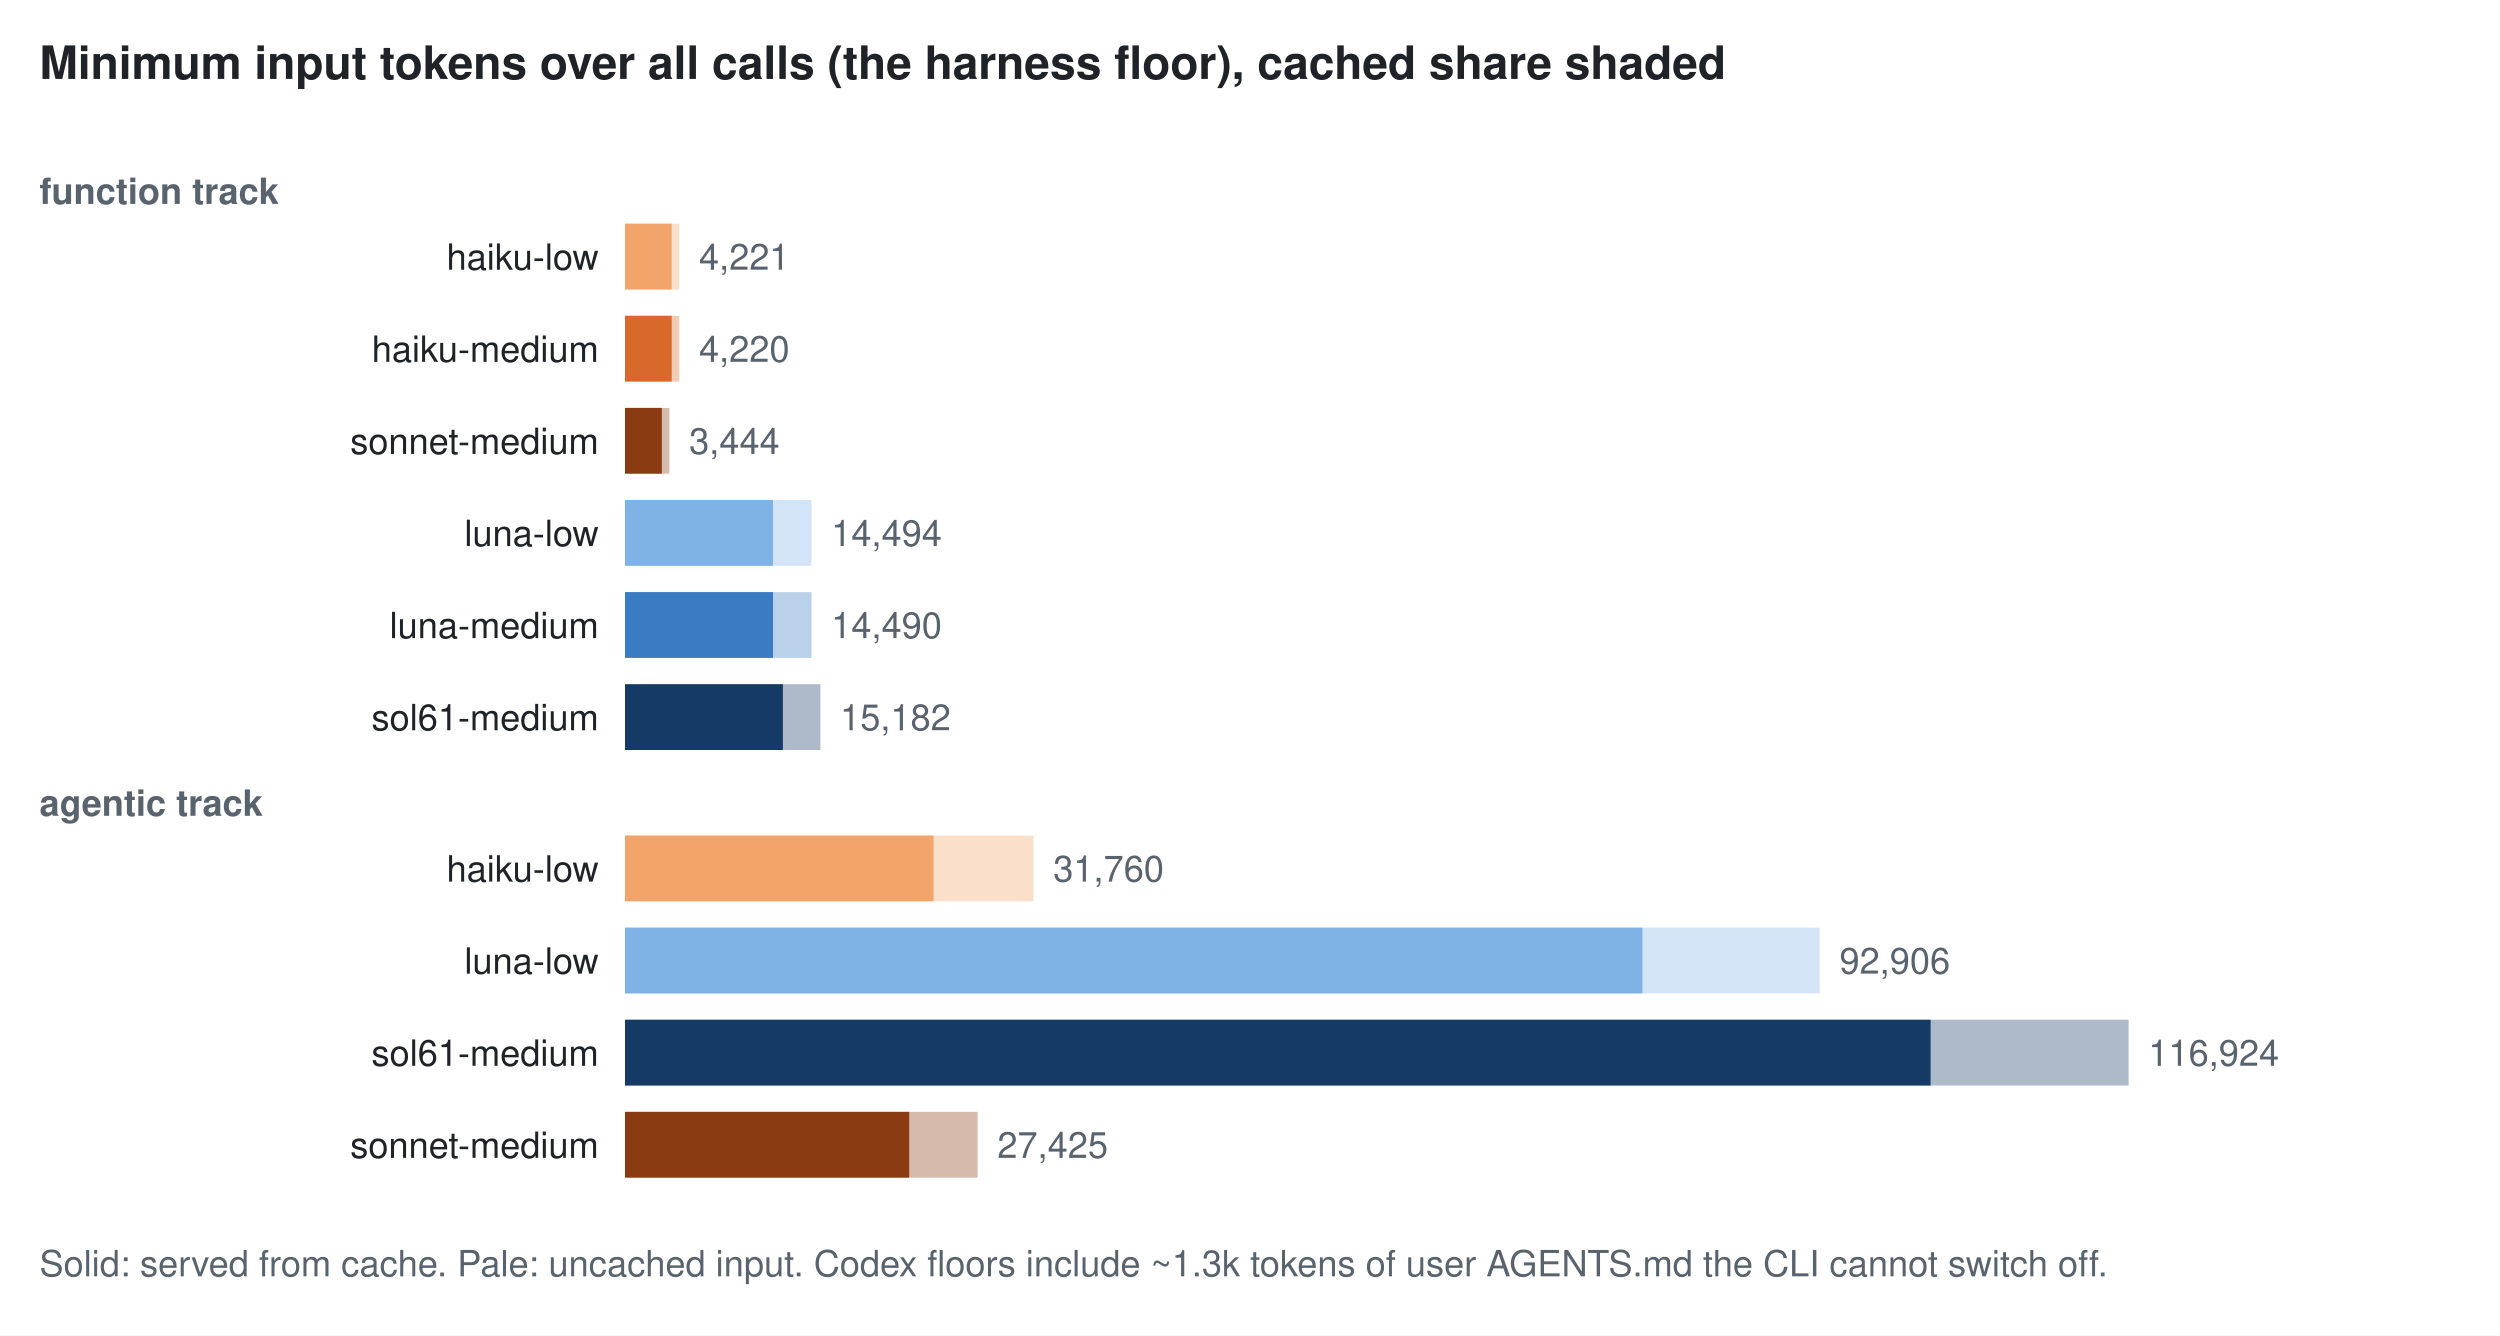
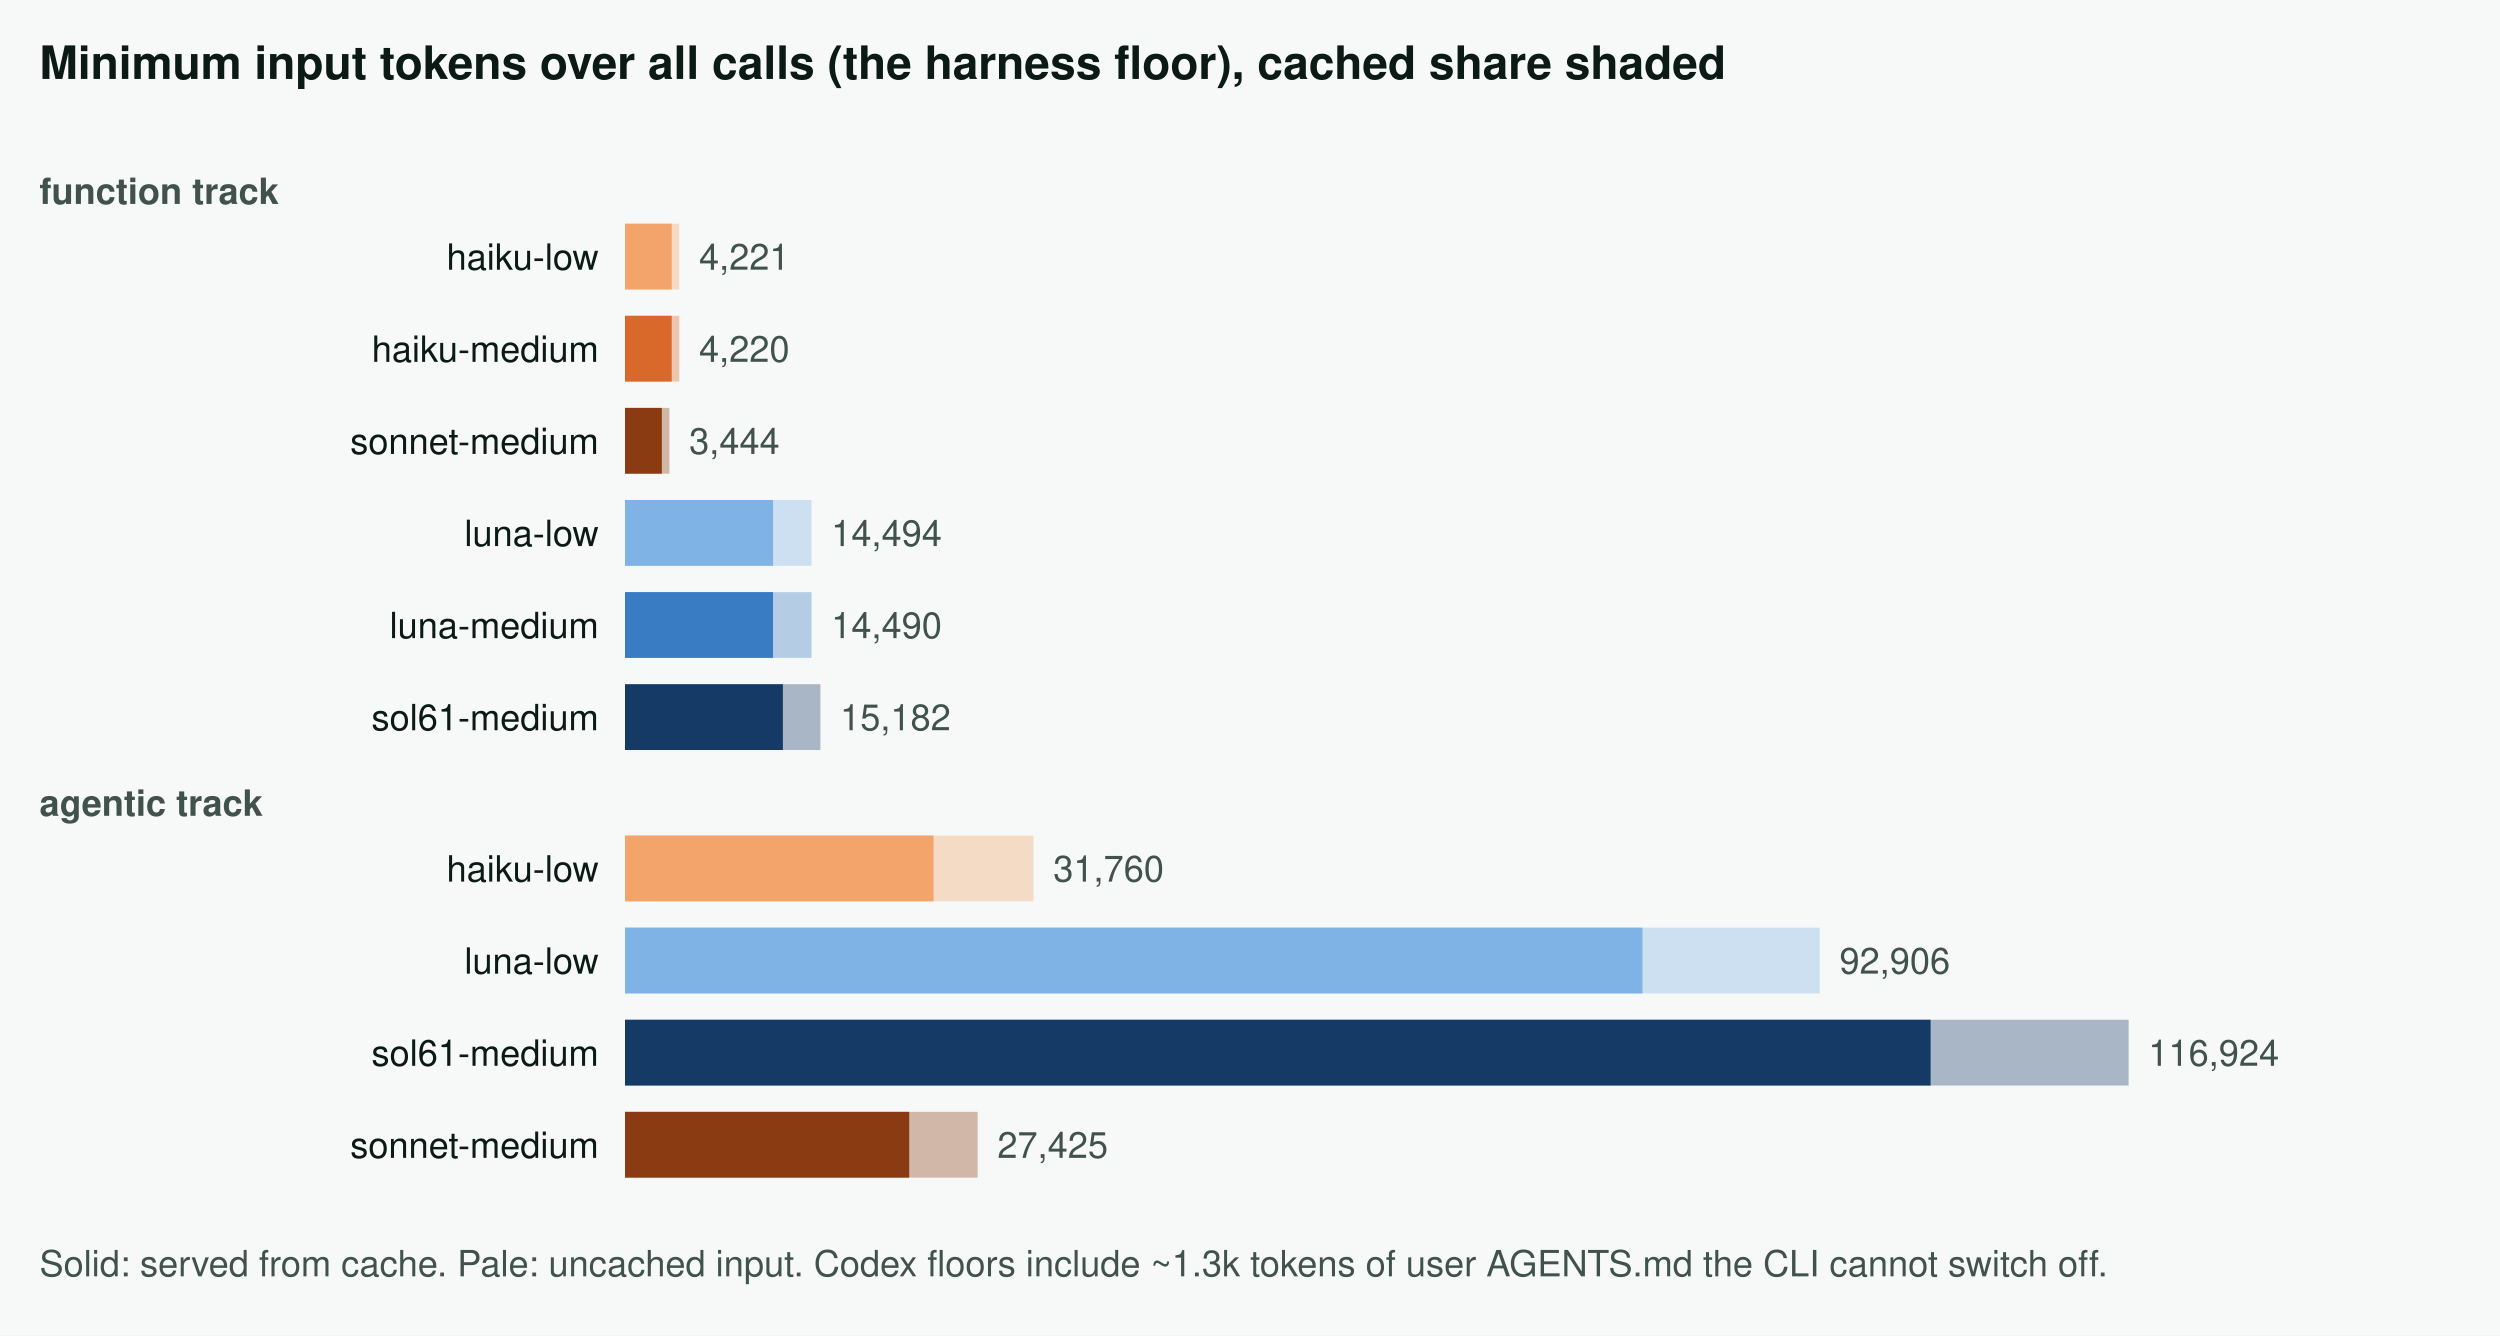
- <svg xmlns="http://www.w3.org/2000/svg" viewBox="0 0 760 406" width="760" height="406" font-family="-apple-system, Segoe UI, Helvetica, Arial, sans-serif" font-size="12">
-   <rect width="760" height="406" fill="white" />
-   <text x="12.0" y="24.0" font-size="14" text-anchor="start" fill="#1f2328" font-weight="600">Minimum input tokens over all calls (the harness floor), cached share shaded</text>
-   <text x="12.0" y="62.0" font-size="11" text-anchor="start" fill="#59636e" font-weight="600">function track</text>
+ <svg xmlns="http://www.w3.org/2000/svg" viewBox="0 0 760 406" width="760" height="406" font-family="Hanken Grotesk, -apple-system, Segoe UI, Helvetica, Arial, sans-serif" font-size="12">
+   <rect width="760" height="406" fill="#f6f9f7" />
+   <text x="12.0" y="24.0" font-size="14" text-anchor="start" fill="#0c1a16" font-weight="600">Minimum input tokens over all calls (the harness floor), cached share shaded</text>
+   <text x="12.0" y="62.0" font-size="11" text-anchor="start" fill="#40524b" font-weight="600">function track</text>
  <rect x="190" y="68" width="16.5" height="20" fill="#f2a46b" opacity="0.35" />
  <rect x="190" y="68" width="14.2" height="20" fill="#f2a46b" />
-   <text x="182.0" y="82.0" font-size="11" text-anchor="end" fill="#1f2328" font-weight="normal">haiku-low</text>
-   <text x="212.5" y="82.0" font-size="11" text-anchor="start" fill="#59636e" font-weight="normal">4,221</text>
+   <text x="182.0" y="82.0" font-size="11" text-anchor="end" fill="#0c1a16" font-weight="normal">haiku-low</text>
+   <text x="212.5" y="82.0" font-size="11" text-anchor="start" fill="#40524b" font-weight="normal">4,221</text>
  <rect x="190" y="96" width="16.5" height="20" fill="#d9692a" opacity="0.35" />
  <rect x="190" y="96" width="14.2" height="20" fill="#d9692a" />
-   <text x="182.0" y="110.0" font-size="11" text-anchor="end" fill="#1f2328" font-weight="normal">haiku-medium</text>
-   <text x="212.5" y="110.0" font-size="11" text-anchor="start" fill="#59636e" font-weight="normal">4,220</text>
+   <text x="182.0" y="110.0" font-size="11" text-anchor="end" fill="#0c1a16" font-weight="normal">haiku-medium</text>
+   <text x="212.5" y="110.0" font-size="11" text-anchor="start" fill="#40524b" font-weight="normal">4,220</text>
  <rect x="190" y="124" width="13.5" height="20" fill="#8a3b12" opacity="0.35" />
  <rect x="190" y="124" width="11.2" height="20" fill="#8a3b12" />
-   <text x="182.0" y="138.0" font-size="11" text-anchor="end" fill="#1f2328" font-weight="normal">sonnet-medium</text>
-   <text x="209.5" y="138.0" font-size="11" text-anchor="start" fill="#59636e" font-weight="normal">3,444</text>
+   <text x="182.0" y="138.0" font-size="11" text-anchor="end" fill="#0c1a16" font-weight="normal">sonnet-medium</text>
+   <text x="209.5" y="138.0" font-size="11" text-anchor="start" fill="#40524b" font-weight="normal">3,444</text>
  <rect x="190" y="152" width="56.7" height="20" fill="#7fb2e5" opacity="0.35" />
  <rect x="190" y="152" width="45.0" height="20" fill="#7fb2e5" />
-   <text x="182.0" y="166.0" font-size="11" text-anchor="end" fill="#1f2328" font-weight="normal">luna-low</text>
-   <text x="252.7" y="166.0" font-size="11" text-anchor="start" fill="#59636e" font-weight="normal">14,494</text>
+   <text x="182.0" y="166.0" font-size="11" text-anchor="end" fill="#0c1a16" font-weight="normal">luna-low</text>
+   <text x="252.7" y="166.0" font-size="11" text-anchor="start" fill="#40524b" font-weight="normal">14,494</text>
  <rect x="190" y="180" width="56.7" height="20" fill="#3a7cc4" opacity="0.35" />
  <rect x="190" y="180" width="45.0" height="20" fill="#3a7cc4" />
-   <text x="182.0" y="194.0" font-size="11" text-anchor="end" fill="#1f2328" font-weight="normal">luna-medium</text>
-   <text x="252.7" y="194.0" font-size="11" text-anchor="start" fill="#59636e" font-weight="normal">14,490</text>
+   <text x="182.0" y="194.0" font-size="11" text-anchor="end" fill="#0c1a16" font-weight="normal">luna-medium</text>
+   <text x="252.7" y="194.0" font-size="11" text-anchor="start" fill="#40524b" font-weight="normal">14,490</text>
  <rect x="190" y="208" width="59.4" height="20" fill="#163a66" opacity="0.35" />
  <rect x="190" y="208" width="48.0" height="20" fill="#163a66" />
-   <text x="182.0" y="222.0" font-size="11" text-anchor="end" fill="#1f2328" font-weight="normal">sol61-medium</text>
-   <text x="255.4" y="222.0" font-size="11" text-anchor="start" fill="#59636e" font-weight="normal">15,182</text>
-   <text x="12.0" y="248.0" font-size="11" text-anchor="start" fill="#59636e" font-weight="600">agentic track</text>
+   <text x="182.0" y="222.0" font-size="11" text-anchor="end" fill="#0c1a16" font-weight="normal">sol61-medium</text>
+   <text x="255.4" y="222.0" font-size="11" text-anchor="start" fill="#40524b" font-weight="normal">15,182</text>
+   <text x="12.0" y="248.0" font-size="11" text-anchor="start" fill="#40524b" font-weight="600">agentic track</text>
  <rect x="190" y="254" width="124.2" height="20" fill="#f2a46b" opacity="0.35" />
  <rect x="190" y="254" width="93.8" height="20" fill="#f2a46b" />
-   <text x="182.0" y="268.0" font-size="11" text-anchor="end" fill="#1f2328" font-weight="normal">haiku-low</text>
-   <text x="320.2" y="268.0" font-size="11" text-anchor="start" fill="#59636e" font-weight="normal">31,760</text>
+   <text x="182.0" y="268.0" font-size="11" text-anchor="end" fill="#0c1a16" font-weight="normal">haiku-low</text>
+   <text x="320.2" y="268.0" font-size="11" text-anchor="start" fill="#40524b" font-weight="normal">31,760</text>
  <rect x="190" y="282" width="363.2" height="20" fill="#7fb2e5" opacity="0.35" />
  <rect x="190" y="282" width="309.3" height="20" fill="#7fb2e5" />
-   <text x="182.0" y="296.0" font-size="11" text-anchor="end" fill="#1f2328" font-weight="normal">luna-low</text>
-   <text x="559.2" y="296.0" font-size="11" text-anchor="start" fill="#59636e" font-weight="normal">92,906</text>
+   <text x="182.0" y="296.0" font-size="11" text-anchor="end" fill="#0c1a16" font-weight="normal">luna-low</text>
+   <text x="559.2" y="296.0" font-size="11" text-anchor="start" fill="#40524b" font-weight="normal">92,906</text>
  <rect x="190" y="310" width="457.1" height="20" fill="#163a66" opacity="0.35" />
  <rect x="190" y="310" width="396.9" height="20" fill="#163a66" />
-   <text x="182.0" y="324.0" font-size="11" text-anchor="end" fill="#1f2328" font-weight="normal">sol61-medium</text>
-   <text x="653.1" y="324.0" font-size="11" text-anchor="start" fill="#59636e" font-weight="normal">116,924</text>
+   <text x="182.0" y="324.0" font-size="11" text-anchor="end" fill="#0c1a16" font-weight="normal">sol61-medium</text>
+   <text x="653.1" y="324.0" font-size="11" text-anchor="start" fill="#40524b" font-weight="normal">116,924</text>
  <rect x="190" y="338" width="107.2" height="20" fill="#8a3b12" opacity="0.35" />
  <rect x="190" y="338" width="86.4" height="20" fill="#8a3b12" />
-   <text x="182.0" y="352.0" font-size="11" text-anchor="end" fill="#1f2328" font-weight="normal">sonnet-medium</text>
-   <text x="303.2" y="352.0" font-size="11" text-anchor="start" fill="#59636e" font-weight="normal">27,425</text>
-   <text x="12.0" y="388.0" font-size="11" text-anchor="start" fill="#59636e" font-weight="normal">Solid: served from cache. Pale: uncached input. Codex floors include ~1.3k tokens of user AGENTS.md the CLI cannot switch off.</text>
+   <text x="182.0" y="352.0" font-size="11" text-anchor="end" fill="#0c1a16" font-weight="normal">sonnet-medium</text>
+   <text x="303.2" y="352.0" font-size="11" text-anchor="start" fill="#40524b" font-weight="normal">27,425</text>
+   <text x="12.0" y="388.0" font-size="11" text-anchor="start" fill="#40524b" font-weight="normal">Solid: served from cache. Pale: uncached input. Codex floors include ~1.3k tokens of user AGENTS.md the CLI cannot switch off.</text>
</svg>
